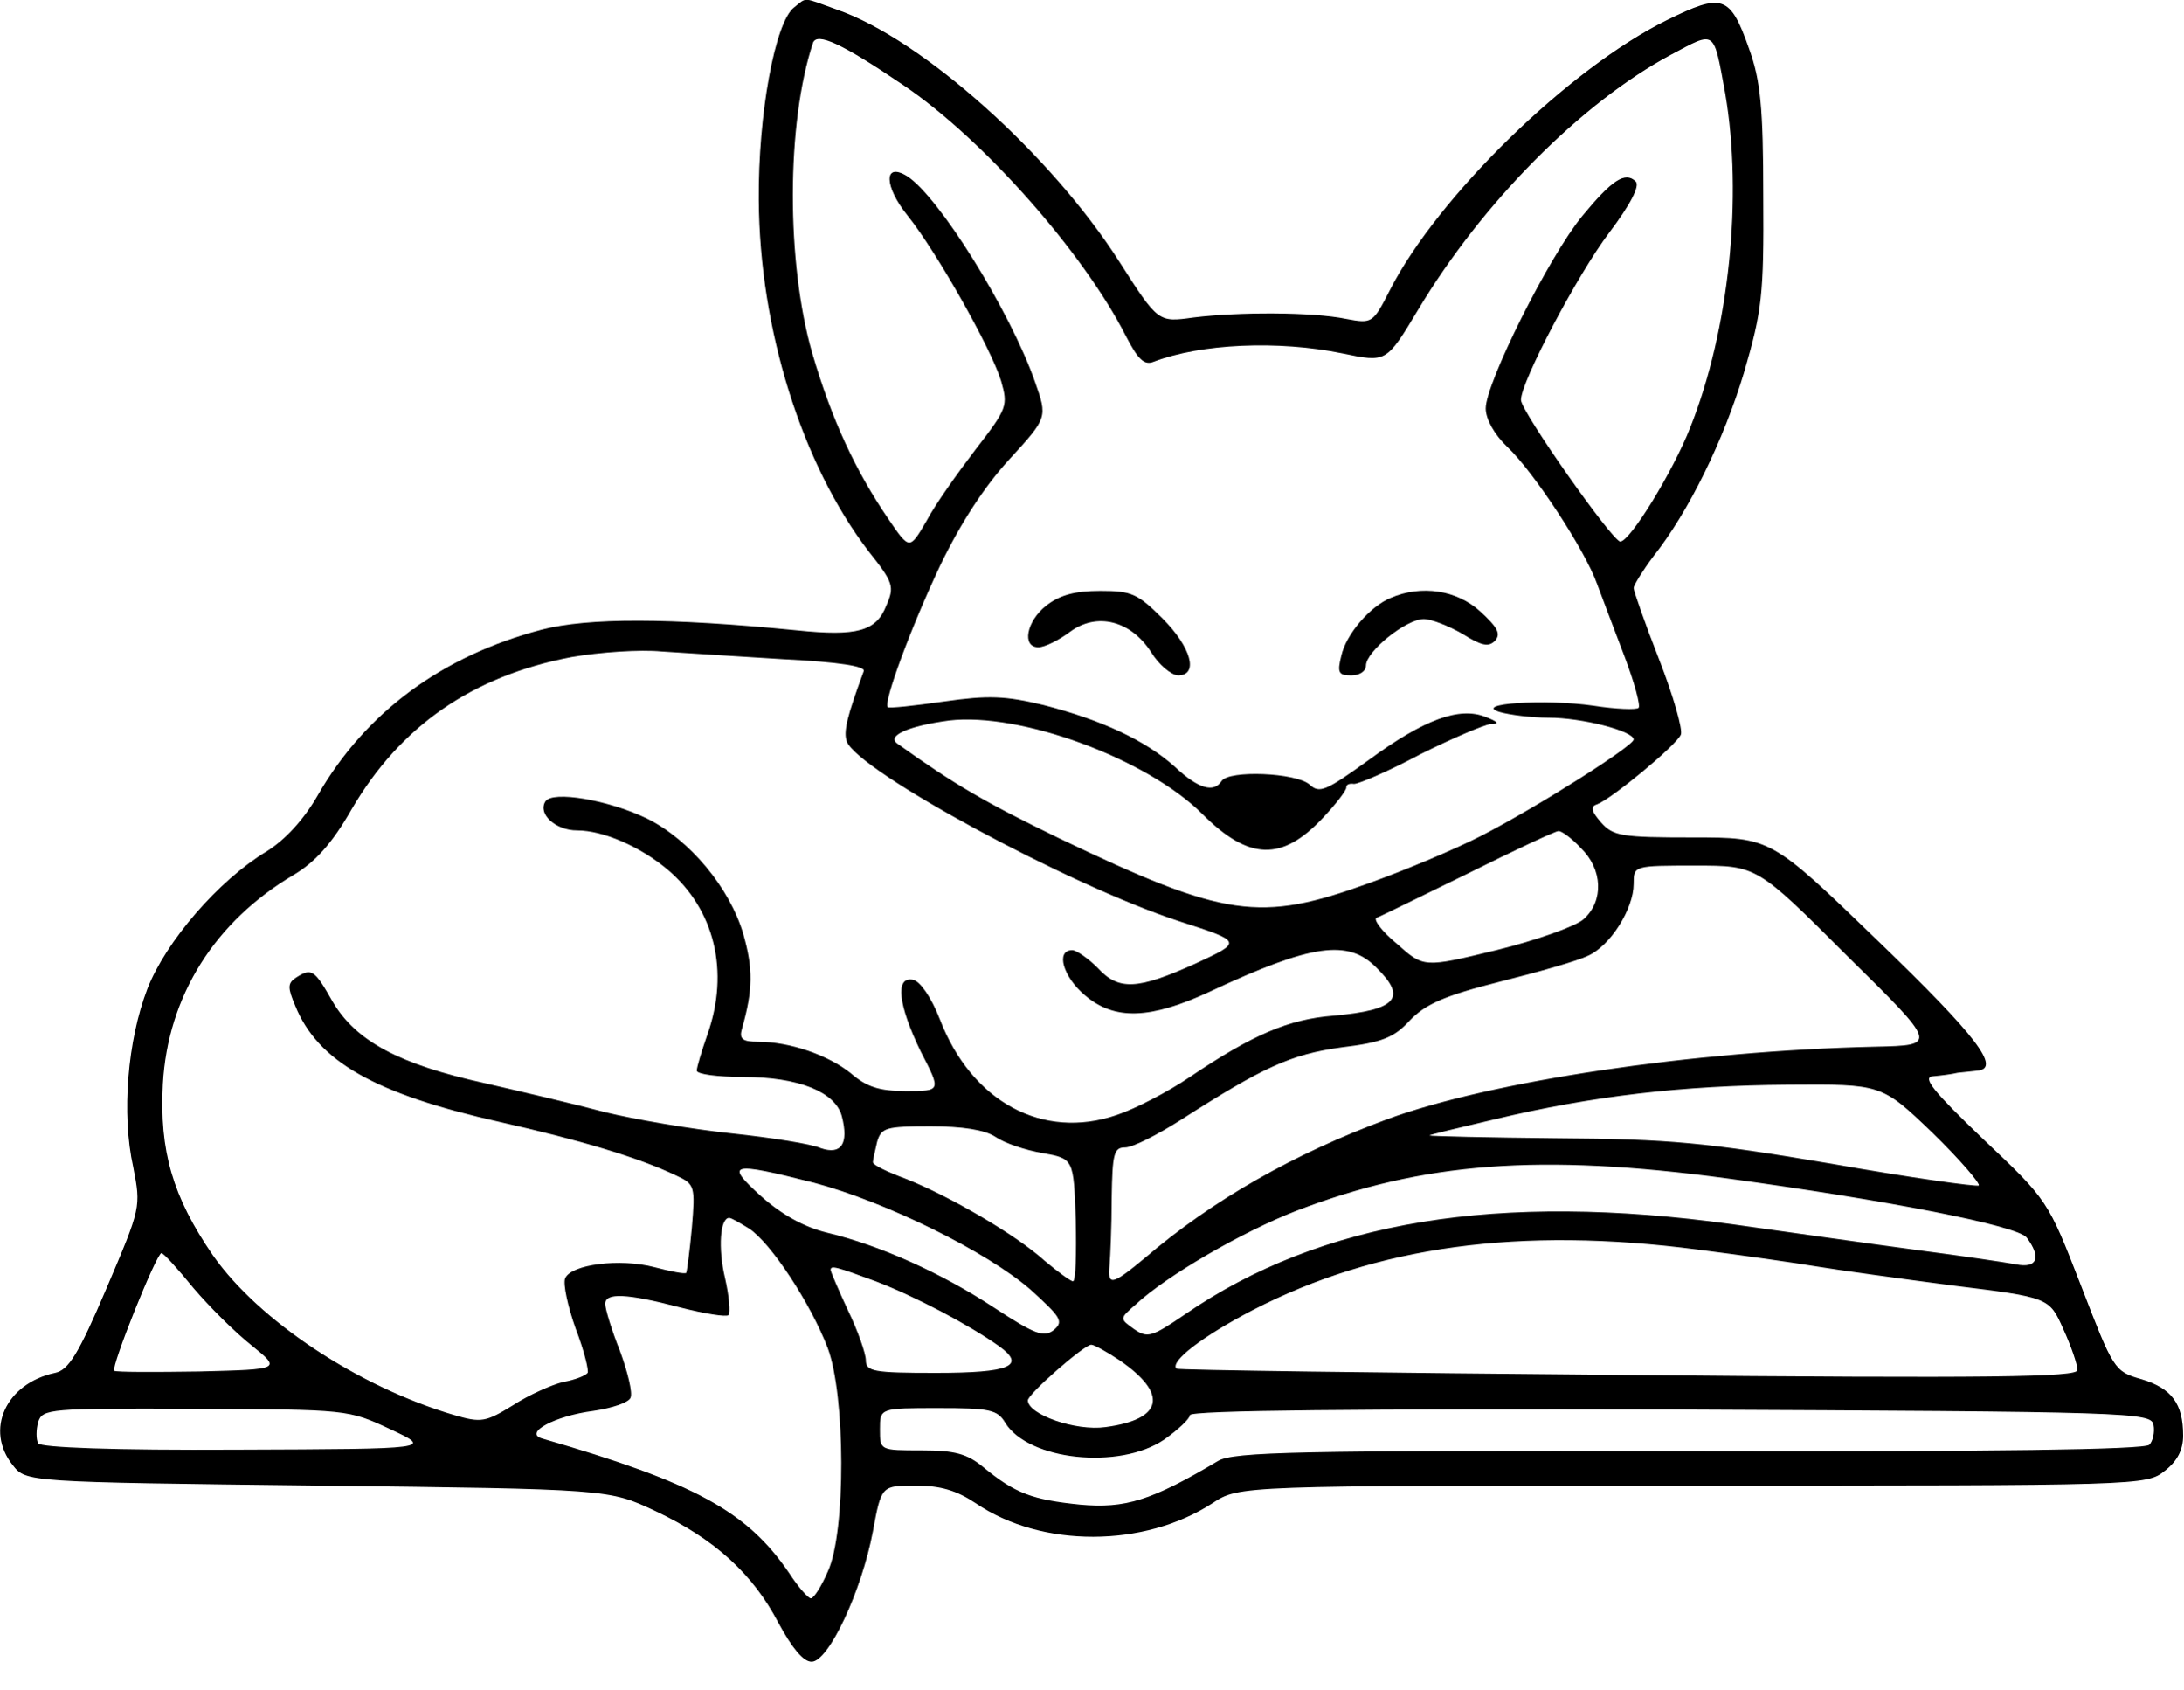
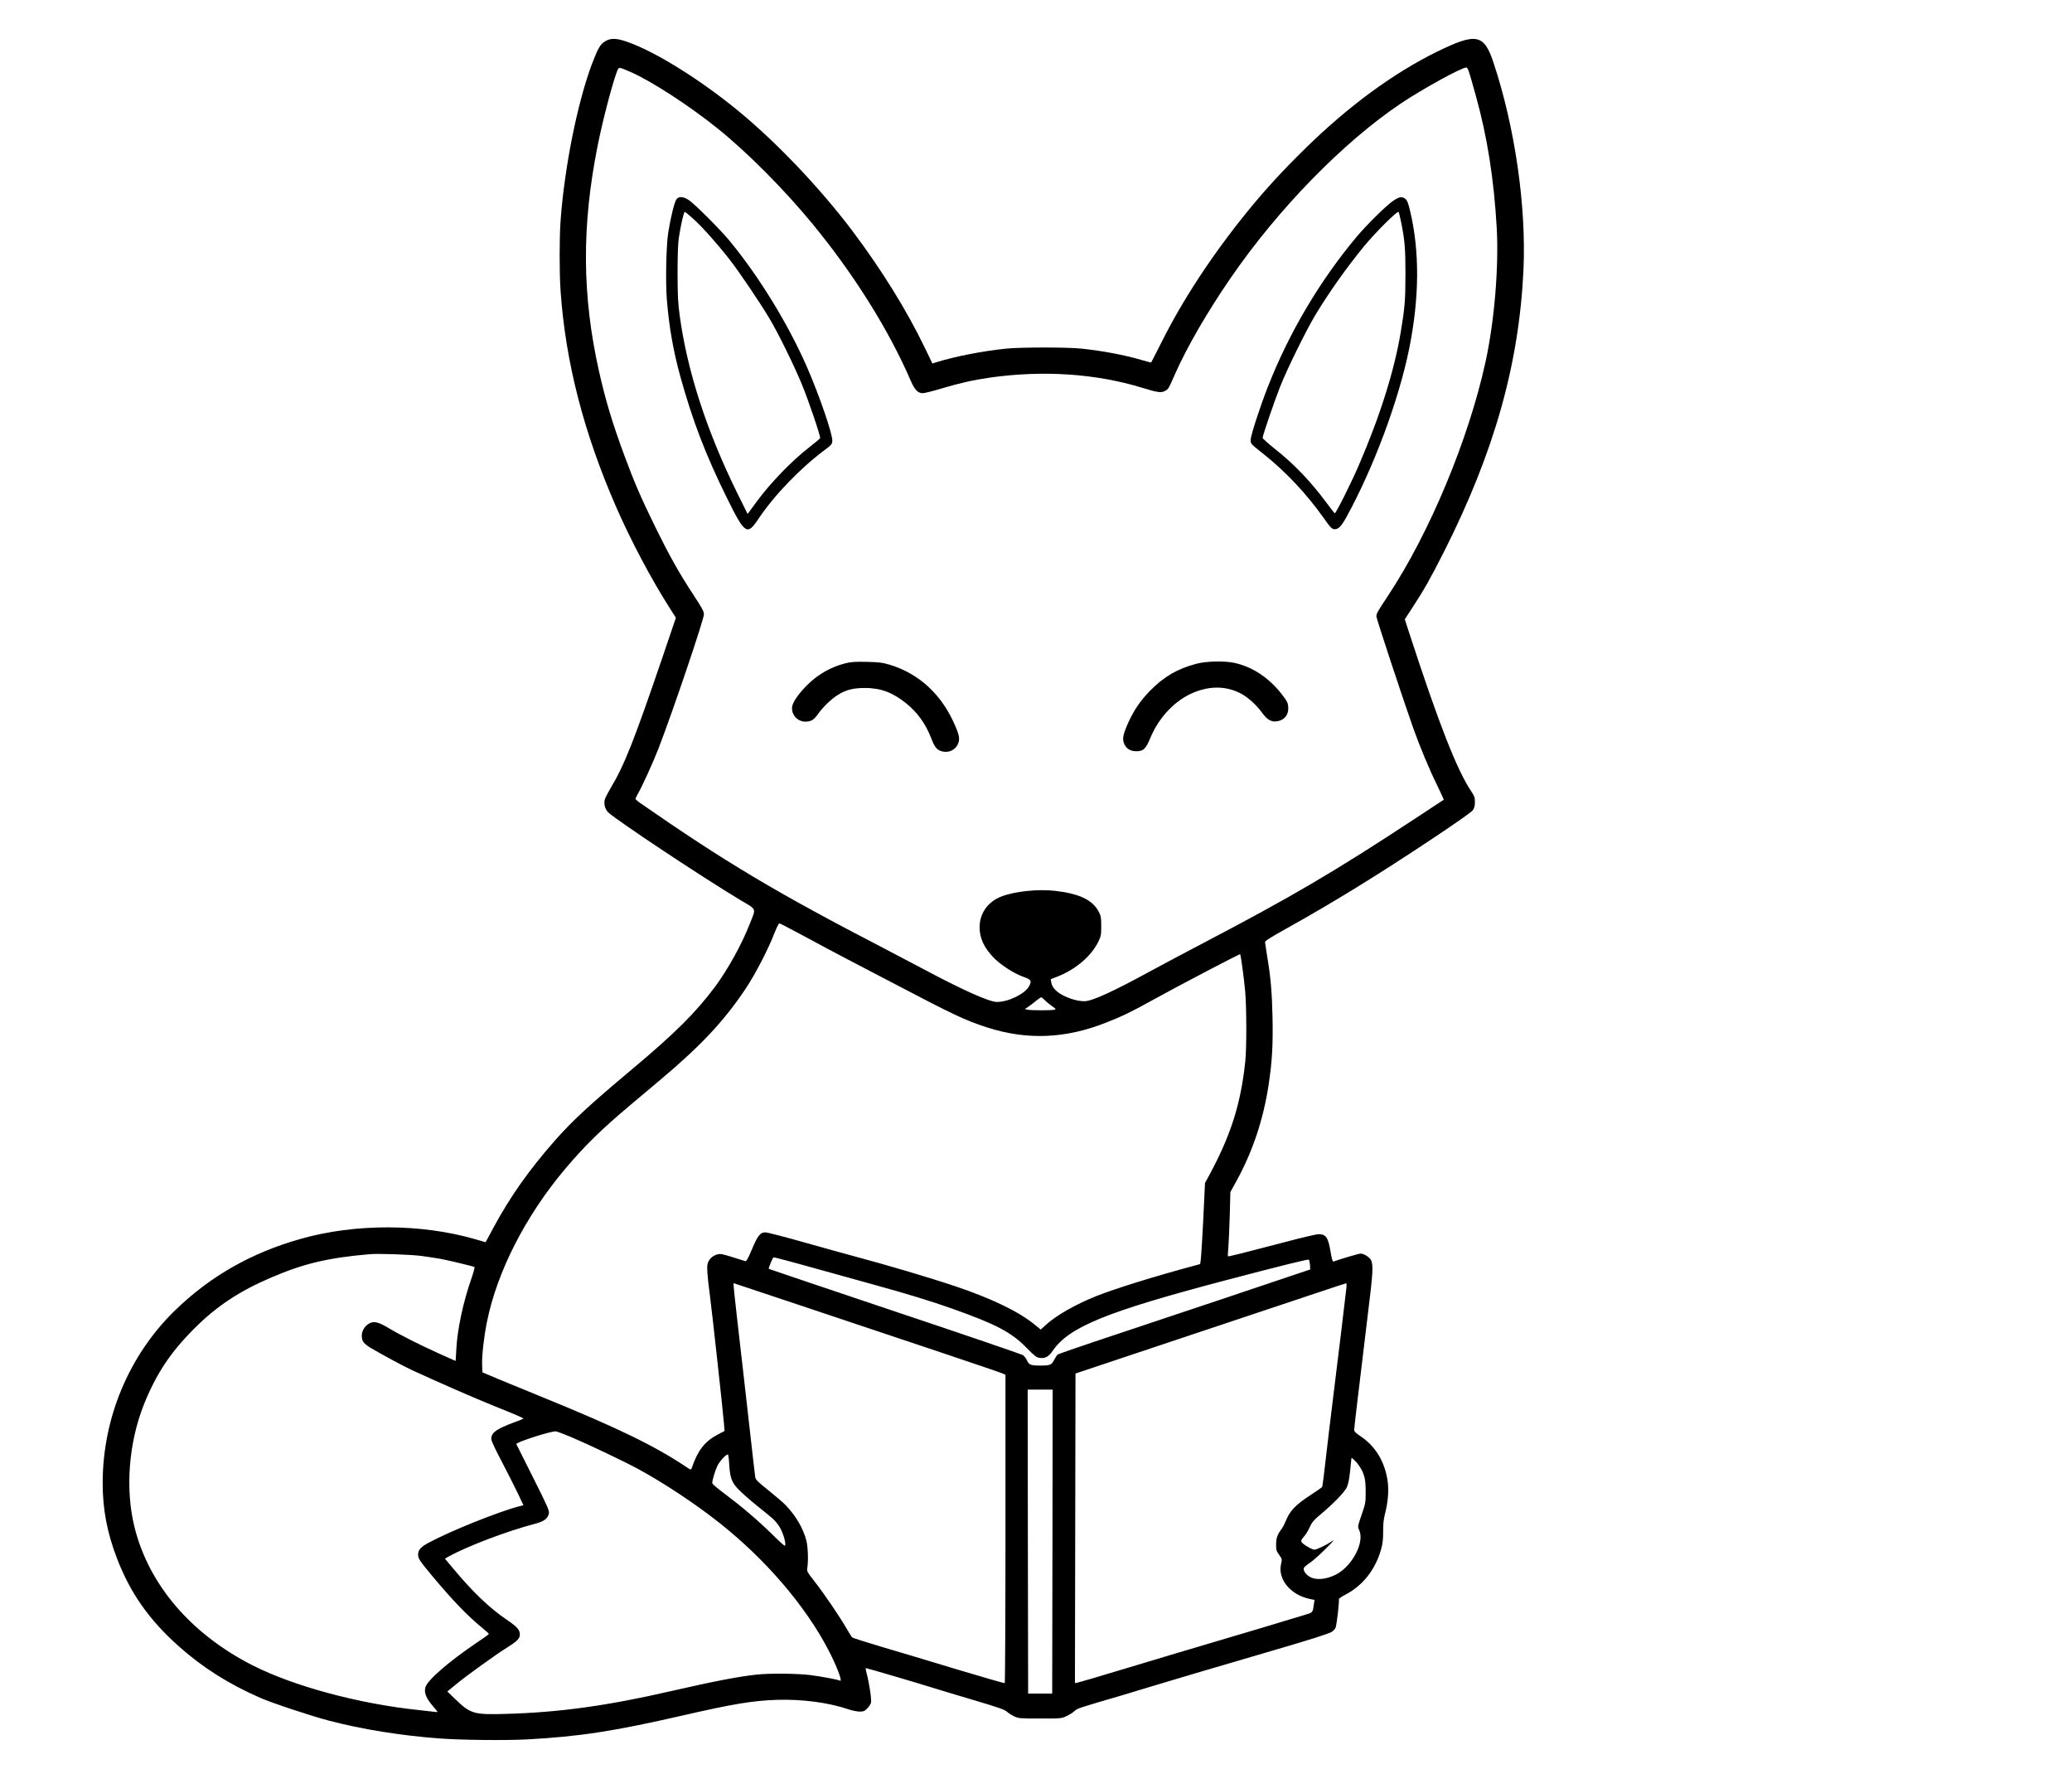
- <svg xmlns="http://www.w3.org/2000/svg" viewBox="0 0 309.914 239.835" preserveAspectRatio="xMidYMid meet">
-   <g transform="translate(-27.08598,239.866) scale(0.1,-0.1)" fill="currentColor" stroke="none">
-     <path d="M1398 2388 c-27 -21 -51 -152 -50 -273 1 -183 61 -375 156 -499 35 -44 37 -50 25 -77 -14 -36 -41 -44 -127 -35 -182 18 -296 18 -362 1 -141 -37 -250 -117 -318 -235 -20 -35 -47 -64 -73 -80 -68 -41 -143 -128 -169 -195 -28 -73 -37 -177 -20 -253 11 -57 11 -57 -38 -172 -40 -94 -54 -116 -73 -120 -70 -15 -100 -81 -60 -131 19 -24 19 -24 433 -29 413 -5 413 -5 479 -36 85 -40 139 -90 175 -159 19 -35 35 -55 47 -55 24 0 71 100 87 185 12 65 12 65 61 65 35 0 58 -7 85 -25 94 -64 239 -63 336 0 38 25 38 25 681 25 637 0 645 0 671 21 18 14 26 30 26 50 0 45 -16 67 -59 80 -39 11 -40 14 -86 133 -47 121 -47 121 -139 208 -71 68 -87 88 -71 89 11 1 27 3 35 5 8 1 21 2 28 3 34 3 -1 49 -140 183 -153 148 -153 148 -264 148 -101 0 -113 2 -130 21 -14 16 -16 23 -6 26 21 8 113 84 119 99 3 7 -11 56 -31 107 -20 51 -36 97 -36 101 0 4 13 25 28 45 50 63 100 165 129 262 25 86 28 108 27 249 0 126 -4 165 -20 209 -27 77 -38 80 -117 41 -138 -68 -325 -250 -393 -383 -24 -47 -25 -48 -62 -41 -48 10 -153 10 -217 2 -50 -7 -50 -7 -105 79 -97 152 -280 316 -401 358 -50 18 -42 18 -61 3z m155 -110 c113 -76 256 -238 316 -356 17 -33 26 -42 39 -37 68 26 177 31 269 12 62 -13 62 -13 107 62 91 152 232 294 359 362 64 34 60 37 77 -55 25 -146 6 -335 -50 -475 -24 -61 -85 -161 -99 -161 -11 0 -141 185 -141 201 0 26 81 179 125 237 31 41 44 67 38 73 -15 15 -34 2 -76 -49 -47 -57 -137 -237 -137 -273 0 -15 12 -37 31 -55 37 -35 110 -146 127 -194 7 -19 25 -66 39 -103 14 -37 23 -70 20 -73 -3 -3 -32 -2 -64 3 -69 10 -173 3 -133 -9 14 -4 45 -8 69 -8 48 0 121 -19 121 -31 0 -9 -137 -96 -217 -137 -35 -18 -106 -48 -159 -67 -155 -56 -204 -49 -440 64 -105 51 -148 76 -229 134 -16 11 14 25 73 33 101 12 281 -54 360 -133 66 -66 113 -67 171 -5 19 20 34 40 33 43 0 4 4 6 11 5 7 0 49 18 94 42 46 23 91 42 100 43 13 0 11 3 -7 10 -37 15 -87 -3 -166 -61 -61 -44 -70 -48 -84 -35 -19 17 -115 21 -125 5 -11 -17 -33 -11 -66 20 -42 38 -105 67 -187 88 -54 13 -78 14 -141 5 -42 -6 -78 -10 -80 -8 -6 7 32 111 75 202 29 60 63 112 98 150 54 59 54 59 36 110 -35 100 -137 264 -182 292 -33 20 -32 -15 1 -56 41 -51 119 -189 133 -235 10 -35 9 -39 -36 -97 -26 -34 -58 -79 -70 -102 -24 -41 -24 -41 -54 3 -47 69 -80 140 -108 235 -37 128 -37 327 1 441 6 15 41 -1 128 -60z m-170 -815 c79 -4 117 -10 114 -17 -24 -65 -29 -86 -24 -100 17 -42 313 -203 472 -255 90 -29 90 -29 23 -60 -82 -37 -109 -39 -139 -6 -13 13 -30 25 -36 25 -24 0 -13 -38 18 -64 42 -36 93 -34 177 5 145 68 197 75 237 34 44 -43 28 -60 -61 -68 -64 -5 -115 -27 -204 -87 -31 -21 -77 -45 -104 -54 -105 -36 -206 19 -251 136 -12 31 -28 54 -38 56 -26 5 -21 -36 11 -102 29 -56 29 -56 -21 -56 -38 0 -56 6 -78 25 -32 26 -87 45 -132 45 -22 0 -27 4 -23 18 16 56 16 86 2 135 -19 65 -76 134 -137 164 -54 26 -134 40 -144 24 -11 -18 15 -41 45 -41 37 0 90 -23 129 -56 66 -56 88 -144 56 -234 -8 -23 -15 -46 -15 -51 0 -5 30 -9 66 -9 78 0 131 -21 140 -56 10 -39 -1 -55 -30 -45 -13 6 -71 15 -127 21 -57 6 -138 20 -179 30 -41 11 -118 29 -170 41 -123 27 -184 60 -217 116 -26 46 -30 48 -52 34 -12 -8 -12 -14 -1 -40 32 -79 113 -125 291 -165 111 -25 196 -50 250 -76 26 -12 27 -15 22 -74 -3 -33 -7 -62 -8 -64 -2 -2 -22 2 -45 8 -49 13 -119 4 -127 -16 -3 -8 4 -40 15 -71 12 -31 19 -60 17 -63 -3 -4 -18 -10 -35 -13 -16 -4 -48 -18 -71 -33 -39 -24 -45 -25 -83 -14 -136 40 -278 134 -343 227 -57 83 -76 148 -71 243 7 125 74 231 186 297 30 18 54 44 82 93 69 118 171 189 312 216 40 7 98 11 128 8 30 -2 108 -7 173 -11z m1132 -268 c31 -30 33 -75 4 -101 -11 -10 -67 -30 -124 -44 -103 -25 -103 -25 -141 9 -22 18 -34 35 -29 37 6 2 64 31 130 63 66 33 124 60 128 60 4 1 19 -10 32 -24z m378 -153 c129 -127 129 -127 40 -129 -260 -6 -546 -49 -693 -103 -132 -49 -247 -114 -344 -197 -47 -39 -53 -40 -50 -10 1 12 3 55 3 95 1 63 3 72 19 72 11 0 46 18 79 39 117 75 156 93 228 103 58 7 75 14 97 38 22 23 48 35 127 55 56 14 112 30 126 37 32 14 65 67 65 102 0 26 0 26 88 26 87 0 87 0 215 -128z m121 -251 c39 -38 68 -72 66 -75 -3 -2 -97 11 -210 31 -177 30 -230 35 -387 36 -101 1 -183 3 -183 4 0 1 42 11 93 23 138 33 267 48 416 49 133 1 133 1 205 -68z m-1330 -6 c13 -9 43 -19 67 -23 44 -8 44 -8 47 -95 1 -48 0 -87 -4 -87 -3 0 -21 13 -40 29 -42 38 -136 92 -196 116 -27 10 -48 20 -48 24 0 3 3 16 6 29 6 20 12 22 76 22 45 0 77 -5 92 -15z m1039 -59 c227 -31 412 -67 425 -84 21 -28 15 -44 -15 -38 -16 3 -77 12 -138 20 -60 8 -180 25 -265 37 -332 46 -584 5 -777 -128 -47 -32 -53 -34 -72 -21 -21 15 -21 15 2 35 44 41 151 103 228 133 180 69 345 82 612 46z m-1297 -6 c102 -27 246 -98 308 -152 43 -39 47 -45 33 -57 -14 -11 -26 -7 -84 31 -76 50 -163 89 -238 107 -33 8 -65 26 -94 52 -52 47 -43 49 75 19z m-92 -65 c31 -20 88 -107 112 -170 25 -67 26 -261 0 -317 -9 -21 -20 -38 -24 -38 -4 0 -18 16 -31 36 -60 88 -134 128 -351 191 -26 8 19 32 73 39 27 4 51 12 53 19 3 7 -4 36 -15 66 -12 30 -21 60 -21 67 0 16 30 15 106 -5 35 -9 66 -14 69 -11 3 3 1 27 -5 53 -10 42 -7 85 6 85 3 0 15 -7 28 -15z m1347 -30 c63 -8 139 -19 169 -24 30 -5 117 -17 193 -27 137 -17 137 -17 157 -62 11 -24 20 -50 20 -58 0 -10 -119 -12 -637 -7 -351 3 -640 7 -642 9 -10 10 37 46 108 83 176 91 380 119 632 86z m-2136 -54 c22 -26 59 -63 83 -82 42 -34 42 -34 -74 -37 -64 -1 -118 -1 -121 1 -5 5 60 167 67 167 3 0 23 -22 45 -49z m969 9 c55 -21 133 -62 175 -92 39 -28 16 -38 -90 -38 -88 0 -99 2 -99 18 0 9 -11 41 -25 70 -14 30 -25 56 -25 58 0 7 7 5 64 -16z m346 -112 c70 -48 62 -84 -20 -95 -42 -6 -110 18 -110 38 0 9 80 79 90 79 4 0 22 -10 40 -22z m-1035 -98 c60 -28 60 -28 -217 -29 -176 -1 -279 3 -283 9 -3 6 -3 19 0 30 6 19 15 20 223 19 217 -1 217 -1 277 -29z m873 9 c33 -53 161 -67 225 -24 20 14 37 30 37 35 0 7 246 9 682 8 656 -3 683 -4 686 -22 2 -10 -1 -23 -6 -28 -7 -7 -221 -10 -654 -9 -555 1 -646 -1 -668 -14 -94 -56 -132 -68 -196 -62 -68 7 -92 16 -137 53 -23 19 -40 24 -88 24 -59 0 -59 0 -59 30 0 30 0 30 83 30 72 0 84 -2 95 -21z" />
-     <path d="M1756 1539 c-28 -22 -35 -59 -11 -59 9 0 29 10 45 22 38 28 86 16 115 -29 11 -18 28 -32 38 -33 30 0 19 40 -22 81 -35 35 -44 39 -88 39 -36 0 -58 -6 -77 -21z" />
-     <path d="M2245 1550 c-29 -12 -63 -51 -70 -82 -6 -24 -4 -28 14 -28 12 0 21 6 21 14 0 20 57 66 82 66 11 0 36 -10 55 -21 27 -17 37 -19 46 -10 9 10 4 19 -21 42 -33 30 -83 38 -127 19z" />
+ <svg xmlns="http://www.w3.org/2000/svg" viewBox="0 0 2240 1912" fill="#000000">
+   <g transform="translate(0,1912) scale(0.1,-0.1)" fill="#000000" stroke="none">
+     <path d="M6543 18674 c-53 -31 -78 -74 -141 -239 -159 -420 -301 -1129 -342 -1705 -13 -185 -13 -563 0 -750 53 -774 252 -1544 606 -2351 158 -359 376 -770 564 -1065 l77 -121 -132 -389 c-320 -940 -425 -1205 -574 -1453 -28 -47 -56 -101 -62 -121 -14 -48 2 -108 38 -142 97 -90 1007 -694 1421 -943 189 -113 177 -83 108 -260 -86 -220 -236 -492 -374 -678 -209 -281 -433 -504 -906 -900 -450 -377 -636 -549 -822 -759 -283 -321 -489 -612 -673 -954 l-81 -151 -117 34 c-583 168 -1295 169 -1880 3 -537 -151 -980 -404 -1362 -775 -496 -482 -781 -1162 -781 -1865 0 -285 48 -537 155 -815 143 -373 347 -663 664 -946 256 -229 539 -409 881 -559 126 -56 557 -199 750 -249 352 -92 772 -160 1185 -191 231 -18 716 -23 950 -11 569 31 941 88 1690 260 545 125 754 159 1015 168 273 8 556 -29 771 -102 40 -14 95 -25 122 -25 42 0 54 5 82 33 19 19 37 47 41 62 8 33 -18 211 -45 310 -10 36 -15 65 -11 65 12 0 573 -165 725 -213 77 -24 282 -86 455 -137 256 -76 321 -99 345 -121 17 -15 53 -38 80 -51 48 -22 61 -23 280 -23 229 0 230 0 287 27 32 15 70 39 85 54 28 28 41 32 513 170 85 25 241 72 345 104 167 51 541 162 1310 387 368 107 578 174 611 194 18 11 37 32 43 47 12 29 42 289 35 306 -2 6 29 28 68 48 190 98 328 273 389 493 17 61 22 106 22 190 -1 78 5 132 18 185 34 130 44 249 32 349 -27 214 -130 387 -293 496 -51 34 -70 52 -70 68 0 12 11 117 25 232 43 359 114 948 146 1215 35 295 35 367 -1 406 -31 33 -72 54 -103 54 -19 0 -227 -62 -291 -86 -9 -3 -18 26 -31 103 -26 158 -50 193 -130 193 -23 0 -187 -38 -366 -86 -430 -113 -609 -158 -614 -153 -2 3 0 49 5 104 4 55 11 210 15 345 l6 245 69 125 c172 314 287 657 344 1030 39 256 49 432 43 735 -6 273 -20 438 -59 665 -11 69 -21 134 -22 145 -1 15 49 47 239 153 499 278 972 569 1572 968 260 173 420 286 435 306 17 25 23 46 23 89 0 49 -5 64 -36 110 -156 230 -351 726 -675 1720 l-47 145 75 115 c134 205 199 320 348 614 545 1079 813 2031 860 3051 31 686 -92 1536 -322 2231 -104 316 -186 333 -613 124 -472 -232 -961 -591 -1424 -1046 -252 -247 -450 -463 -644 -704 -370 -458 -682 -935 -908 -1386 -61 -121 -112 -221 -114 -223 -1 -2 -48 11 -104 27 -182 54 -417 98 -651 123 -159 16 -644 16 -810 0 -250 -25 -547 -83 -753 -146 l-47 -15 -79 164 c-197 410 -474 856 -794 1280 -341 450 -800 934 -1208 1272 -418 346 -912 655 -1222 762 -112 39 -176 41 -234 5z m272 -331 c229 -100 637 -365 950 -617 317 -256 710 -651 1014 -1020 451 -547 830 -1152 1068 -1704 41 -94 77 -132 128 -132 19 0 108 22 197 49 200 60 350 94 533 120 572 81 1145 43 1645 -111 167 -51 204 -56 246 -33 35 19 36 21 108 184 126 286 352 676 598 1033 515 750 1218 1470 1843 1890 235 157 654 388 706 388 18 0 25 -20 104 -305 124 -444 196 -904 226 -1430 23 -424 -25 -1005 -121 -1445 -183 -839 -605 -1851 -1055 -2530 -120 -182 -125 -191 -125 -224 0 -22 297 -922 400 -1211 67 -188 174 -446 252 -603 44 -90 78 -165 76 -166 -2 -1 -140 -92 -308 -203 -869 -572 -1341 -849 -2295 -1348 -187 -98 -437 -231 -557 -296 -419 -229 -643 -331 -725 -331 -66 0 -150 23 -226 61 -78 40 -122 87 -132 141 l-6 36 72 28 c197 77 365 220 442 376 30 61 32 72 32 170 0 95 -3 110 -27 156 -67 127 -208 194 -469 225 -185 21 -433 -4 -581 -60 -148 -56 -238 -183 -238 -335 0 -118 52 -227 160 -335 75 -75 215 -164 310 -198 88 -31 96 -43 66 -102 -43 -82 -224 -171 -349 -171 -81 0 -372 130 -797 357 -135 71 -317 167 -405 213 -1182 612 -1729 938 -2662 1586 -23 16 -42 34 -43 39 0 6 12 30 26 55 46 79 165 341 221 485 148 380 493 1399 493 1455 0 31 -20 68 -114 211 -157 240 -256 416 -412 733 -155 317 -223 473 -332 767 -130 351 -204 595 -277 919 -183 820 -187 1569 -14 2435 59 298 181 754 220 827 12 22 20 20 134 -29z m1886 -9346 c145 -79 350 -188 454 -242 105 -54 318 -166 475 -248 684 -359 801 -414 1038 -491 433 -140 847 -124 1290 51 170 66 283 121 500 242 275 152 944 503 949 497 7 -7 40 -245 54 -397 16 -171 17 -620 1 -767 -50 -461 -155 -789 -388 -1223 l-47 -86 -9 -189 c-14 -314 -31 -596 -37 -643 l-6 -44 -70 -19 c-421 -113 -852 -247 -1053 -327 -225 -90 -434 -209 -546 -312 l-55 -50 -60 49 c-170 142 -469 287 -866 420 -280 94 -733 228 -1100 326 -93 25 -338 93 -543 151 -206 58 -389 105 -407 105 -56 0 -83 -34 -145 -181 -39 -94 -60 -133 -71 -131 -7 2 -71 22 -140 44 -113 35 -130 38 -166 29 -50 -14 -90 -52 -103 -99 -10 -37 -3 -138 25 -347 20 -147 143 -1267 151 -1376 l7 -86 -72 -38 c-144 -76 -216 -169 -285 -368 -5 -16 -12 -14 -63 21 -333 223 -742 422 -1543 748 -168 68 -384 157 -480 197 l-175 74 -3 84 c-3 99 19 296 53 464 109 541 418 1144 844 1650 213 252 393 429 713 697 100 84 245 206 322 271 437 368 683 631 914 976 108 161 248 432 318 614 21 53 43 97 49 97 6 0 130 -64 276 -143z m2595 -688 c16 -17 51 -46 77 -64 44 -30 46 -33 25 -39 -30 -8 -247 -8 -287 0 l-32 7 38 25 c21 14 58 43 83 64 25 21 50 38 56 38 5 0 23 -14 40 -31z m-6741 -2764 c66 -9 158 -23 205 -31 86 -16 357 -81 370 -89 4 -3 -12 -62 -36 -131 -87 -249 -151 -549 -161 -761 -3 -68 -7 -123 -8 -123 -1 0 -81 36 -177 79 -214 97 -421 201 -548 277 -115 69 -165 79 -220 42 -63 -42 -87 -125 -55 -188 8 -15 41 -44 72 -63 112 -67 374 -209 461 -248 264 -122 674 -302 867 -379 252 -101 339 -139 334 -144 -2 -2 -49 -21 -104 -41 -198 -74 -254 -117 -242 -190 3 -17 53 -123 113 -236 59 -112 135 -264 170 -336 l63 -133 -42 -10 c-228 -59 -750 -269 -985 -396 -86 -47 -112 -77 -112 -132 0 -37 23 -71 156 -230 226 -270 383 -432 549 -567 33 -27 60 -52 60 -56 0 -4 -59 -47 -132 -95 -299 -202 -531 -403 -554 -481 -16 -57 6 -115 77 -199 30 -35 54 -65 54 -67 0 -2 -10 -3 -22 -1 -13 2 -93 11 -178 20 -651 68 -1355 258 -1802 485 -664 339 -1118 869 -1273 1489 -103 412 -65 911 101 1330 131 327 285 560 539 815 245 246 491 409 840 558 353 151 618 213 1065 251 94 8 440 -4 555 -19z m3934 -46 c64 -17 226 -61 361 -99 135 -38 403 -112 595 -165 382 -106 616 -177 855 -262 470 -167 633 -253 797 -420 89 -91 108 -106 143 -110 59 -8 96 12 140 76 177 258 578 422 1860 760 639 168 902 233 910 225 5 -5 10 -31 12 -57 l3 -48 -985 -331 c-542 -181 -1154 -386 -1360 -454 -206 -69 -380 -130 -388 -136 -7 -7 -24 -33 -37 -59 -27 -52 -44 -59 -144 -59 -106 0 -125 7 -147 53 -10 23 -30 49 -44 59 -14 10 -637 223 -1385 473 -747 251 -1361 458 -1363 460 -7 7 42 125 52 125 5 0 61 -14 125 -31z m182 -495 c404 -135 1054 -353 1444 -483 391 -131 721 -243 733 -250 l22 -12 0 -1664 c0 -915 -4 -1666 -8 -1668 -4 -2 -236 65 -517 149 -280 85 -647 195 -814 244 -168 50 -310 95 -317 101 -6 5 -33 46 -59 92 -75 130 -245 381 -344 507 -87 112 -90 116 -83 155 12 74 7 228 -11 295 -35 132 -110 261 -221 379 -28 29 -113 102 -188 162 -115 92 -138 114 -143 142 -3 17 -23 192 -45 387 -22 195 -60 533 -85 750 -108 938 -110 960 -102 960 2 0 334 -111 738 -246z m5885 199 c-3 -27 -31 -257 -61 -513 -31 -256 -71 -586 -90 -735 -19 -148 -50 -411 -70 -584 -19 -172 -38 -317 -41 -323 -3 -5 -57 -42 -119 -83 -173 -112 -232 -175 -279 -295 -10 -25 -28 -58 -40 -75 -46 -60 -60 -98 -60 -167 -1 -60 2 -71 32 -113 33 -46 33 -49 22 -97 -40 -163 97 -333 303 -379 l58 -12 -6 -41 c-15 -102 -7 -93 -113 -125 -175 -54 -691 -208 -1040 -311 -188 -55 -575 -171 -860 -257 -284 -86 -529 -158 -544 -160 l-27 -5 3 1673 3 1673 1269 424 c698 233 1355 452 1459 487 105 35 194 64 198 64 5 1 6 -20 3 -46z m-3178 -2745 l-3 -1643 -130 0 -130 0 -3 1643 -2 1642 135 0 135 0 -2 -1642z m-5208 1131 c194 -82 570 -261 731 -348 271 -147 610 -371 870 -576 502 -396 933 -897 1184 -1378 90 -171 158 -352 126 -333 -18 11 -204 46 -324 61 -140 17 -434 20 -575 5 -207 -23 -452 -70 -929 -179 -687 -158 -1206 -230 -1783 -246 -350 -10 -382 -1 -553 164 l-81 78 96 79 c115 95 429 321 553 398 107 67 135 96 135 139 0 51 -28 82 -142 160 -186 126 -366 298 -581 556 l-87 104 37 21 c200 112 637 278 941 357 93 24 135 56 146 111 6 29 -13 73 -171 388 -98 195 -179 358 -181 361 -8 18 351 135 423 138 12 1 86 -27 165 -60z m1713 -291 c9 -150 26 -199 100 -276 34 -36 125 -116 202 -178 182 -146 187 -151 229 -207 37 -50 76 -157 76 -210 0 -28 -7 -23 -142 109 -162 158 -334 304 -520 443 -72 53 -128 101 -128 111 0 31 31 136 56 187 22 47 92 123 113 123 4 0 11 -46 14 -102z m6804 -12 c62 -90 77 -147 77 -286 0 -122 -1 -129 -44 -253 -43 -126 -43 -128 -27 -163 63 -131 -73 -393 -252 -484 -112 -56 -224 -63 -293 -16 -37 24 -61 66 -52 89 3 8 31 32 62 53 31 20 107 87 167 147 104 103 114 117 55 76 -49 -33 -148 -79 -171 -79 -13 0 -52 18 -86 40 -69 45 -71 51 -20 109 16 19 42 62 57 96 23 52 42 73 116 136 135 112 257 238 283 291 16 34 27 85 37 180 7 73 14 135 14 137 0 13 50 -34 77 -73z" />
+     <path d="M7313 16966 c-21 -26 -64 -201 -89 -361 -22 -137 -30 -533 -15 -721 23 -291 70 -560 146 -834 135 -486 275 -851 511 -1327 186 -376 212 -393 330 -216 170 256 455 552 718 748 74 55 81 63 84 98 6 69 -142 498 -275 802 -205 467 -518 978 -839 1366 -102 123 -376 396 -438 437 -61 39 -107 42 -133 8z m184 -213 c98 -89 259 -269 391 -439 104 -133 322 -455 432 -639 91 -152 259 -493 345 -700 74 -177 208 -572 201 -591 -2 -6 -53 -49 -113 -95 -191 -148 -415 -379 -566 -582 -37 -51 -76 -103 -86 -117 l-19 -25 -109 220 c-331 670 -544 1324 -625 1925 -19 139 -22 211 -23 460 0 185 5 325 13 375 21 140 54 285 65 285 5 0 48 -35 94 -77z" />
+     <path d="M15059 16948 c-71 -48 -283 -257 -394 -389 -397 -474 -730 -1036 -960 -1624 -87 -223 -185 -525 -185 -572 0 -39 2 -42 143 -153 237 -189 459 -425 637 -675 86 -122 99 -135 131 -135 40 0 71 33 128 136 295 540 563 1260 676 1818 110 548 114 1048 9 1488 -21 86 -31 112 -51 128 -37 29 -63 25 -134 -22z m90 -238 c39 -198 45 -279 45 -555 0 -279 -7 -359 -50 -620 -70 -423 -227 -920 -459 -1455 -83 -191 -244 -512 -255 -508 -4 2 -43 50 -85 108 -176 237 -353 423 -565 590 -71 57 -130 110 -130 117 0 26 127 397 191 558 73 185 276 598 376 765 144 241 345 524 531 750 128 155 362 387 372 369 5 -8 17 -61 29 -119z" />
+     <path d="M9137 11950 c-154 -39 -296 -120 -411 -235 -95 -95 -158 -187 -163 -238 -8 -84 59 -157 144 -157 61 0 93 19 140 87 49 70 140 157 208 200 88 56 166 76 290 77 172 1 303 -47 450 -165 126 -102 212 -222 274 -383 36 -93 60 -122 114 -137 71 -19 141 12 171 75 24 51 20 89 -23 191 -143 342 -391 574 -716 671 -77 23 -113 27 -245 30 -129 3 -168 0 -233 -16z" />
+     <path d="M12935 11946 c-206 -54 -353 -140 -505 -295 -106 -109 -180 -220 -242 -363 -49 -113 -57 -162 -32 -213 24 -50 66 -75 131 -75 73 0 100 26 148 141 95 230 271 413 475 496 175 70 342 68 495 -8 78 -38 179 -128 240 -214 53 -73 98 -100 157 -92 83 11 131 71 125 154 -3 44 -11 62 -59 125 -142 188 -325 311 -527 354 -107 22 -298 18 -406 -10z" />
  </g>
</svg>
